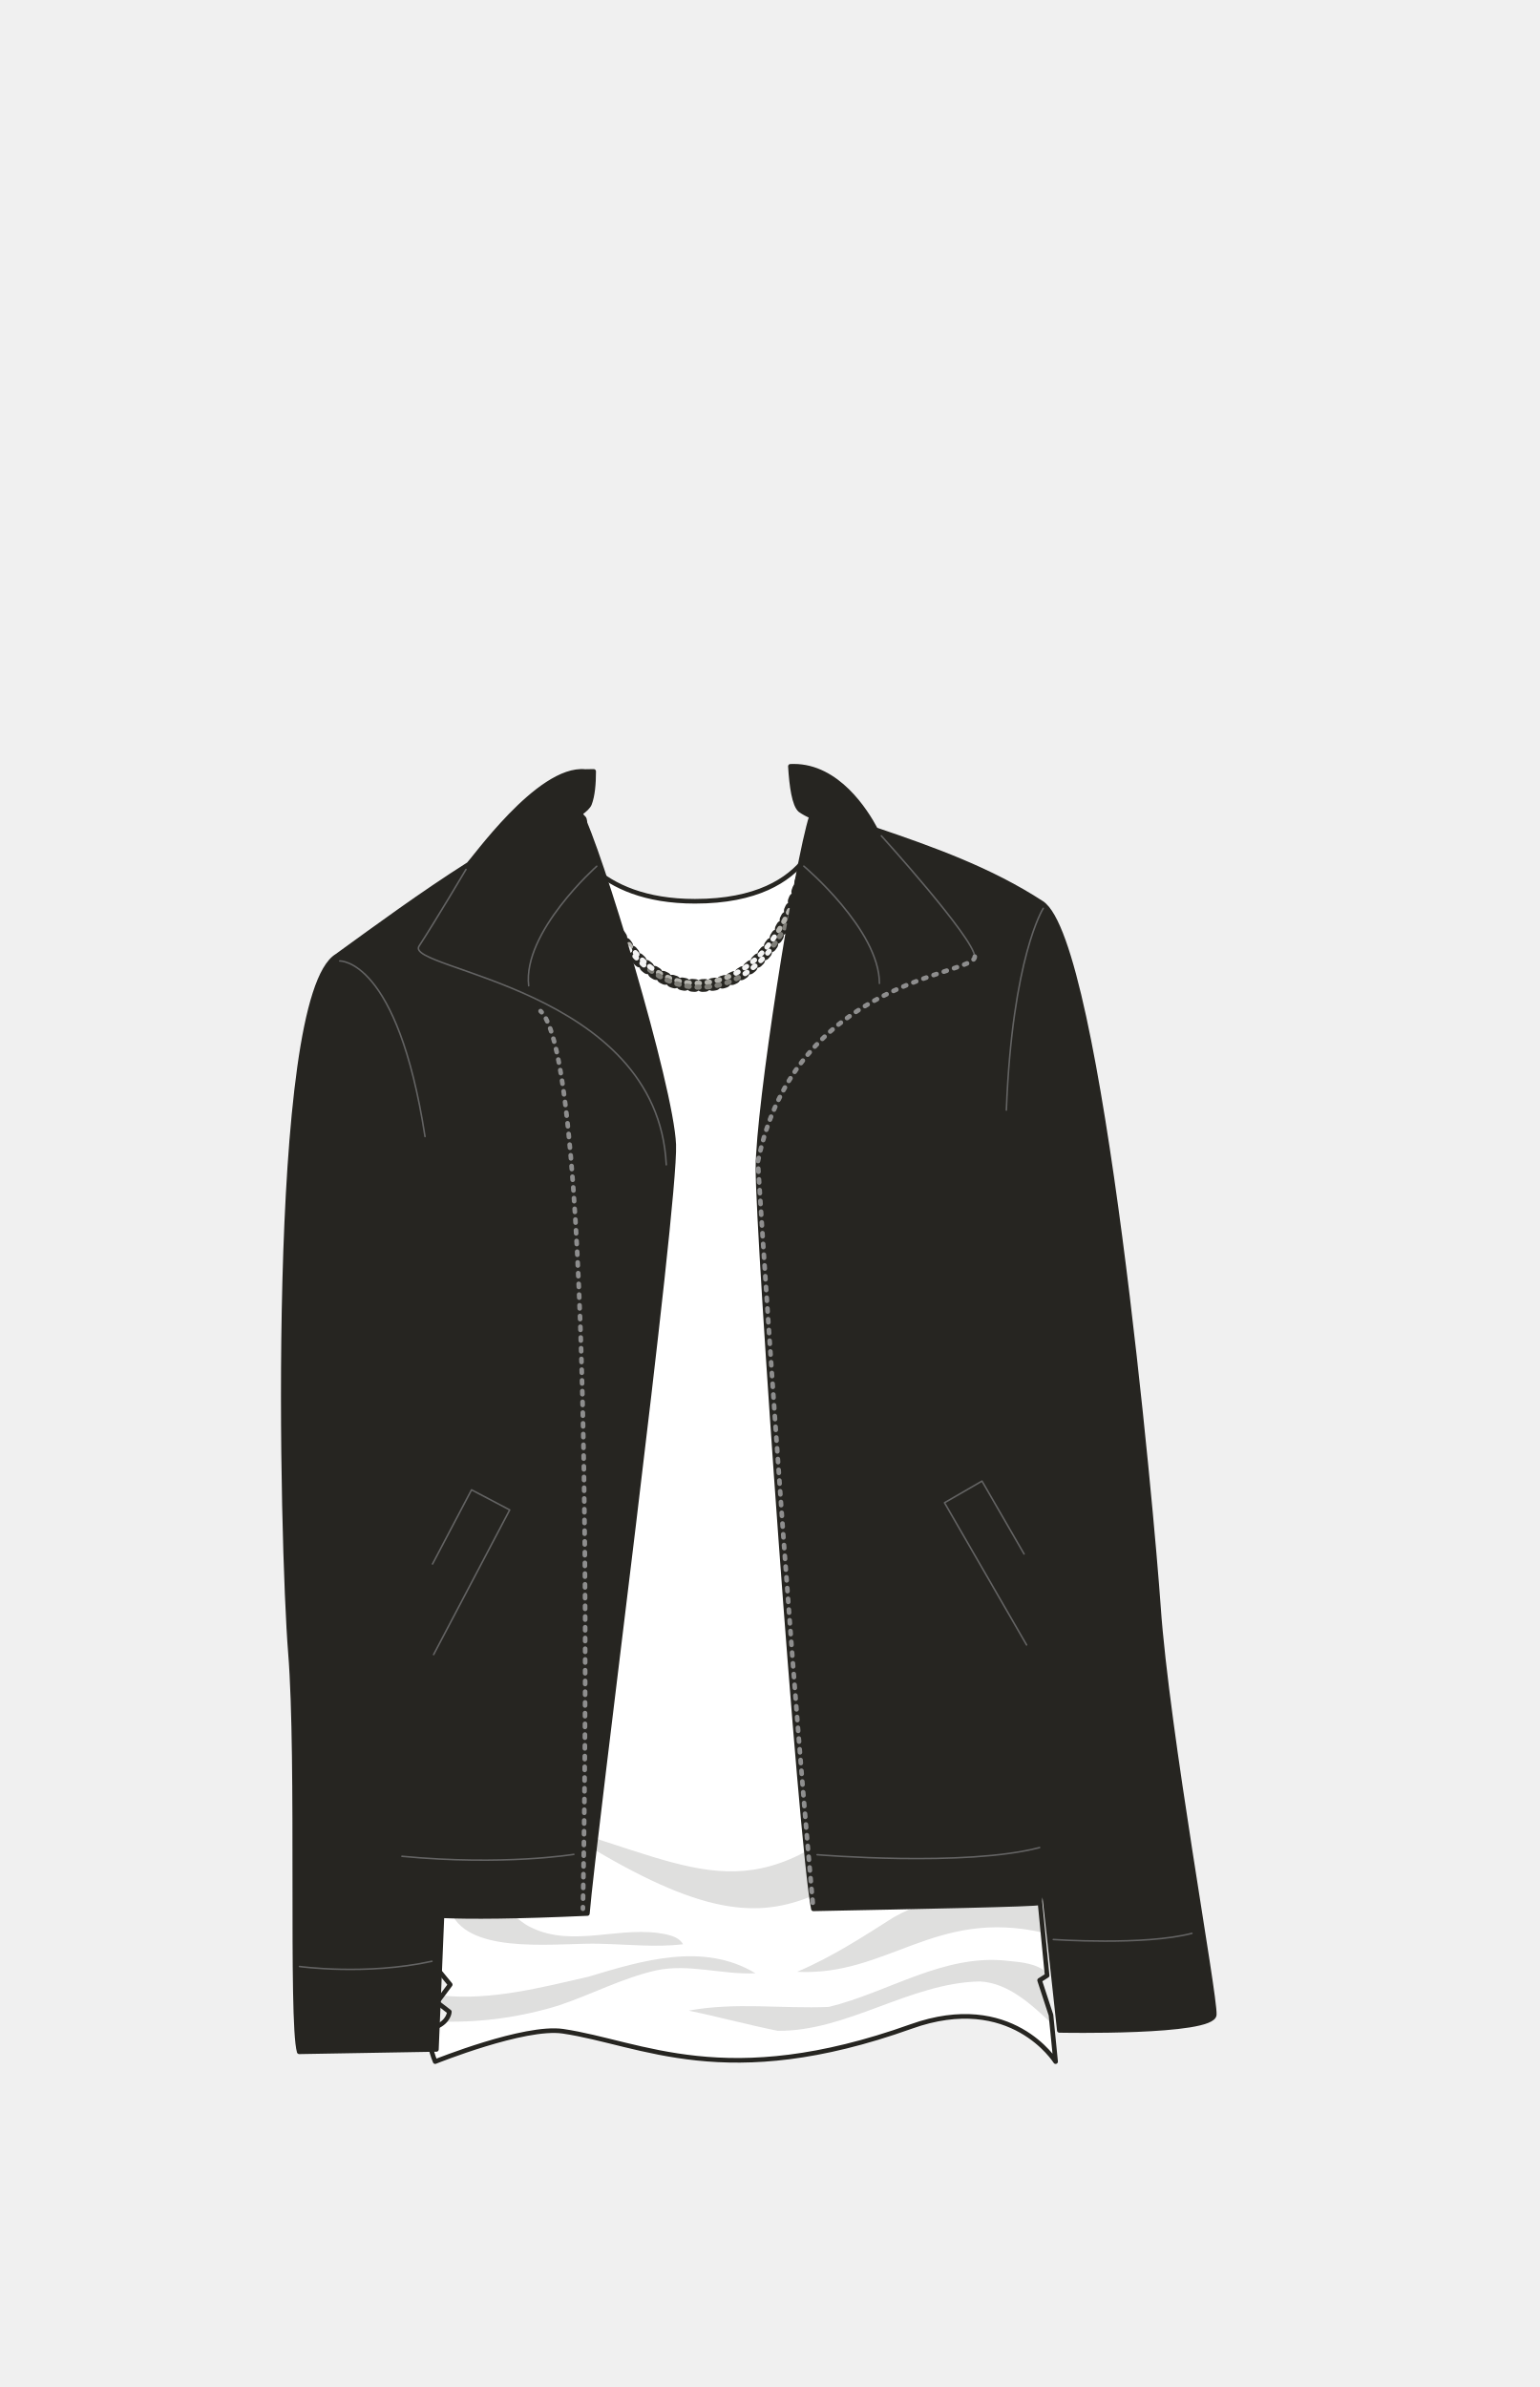
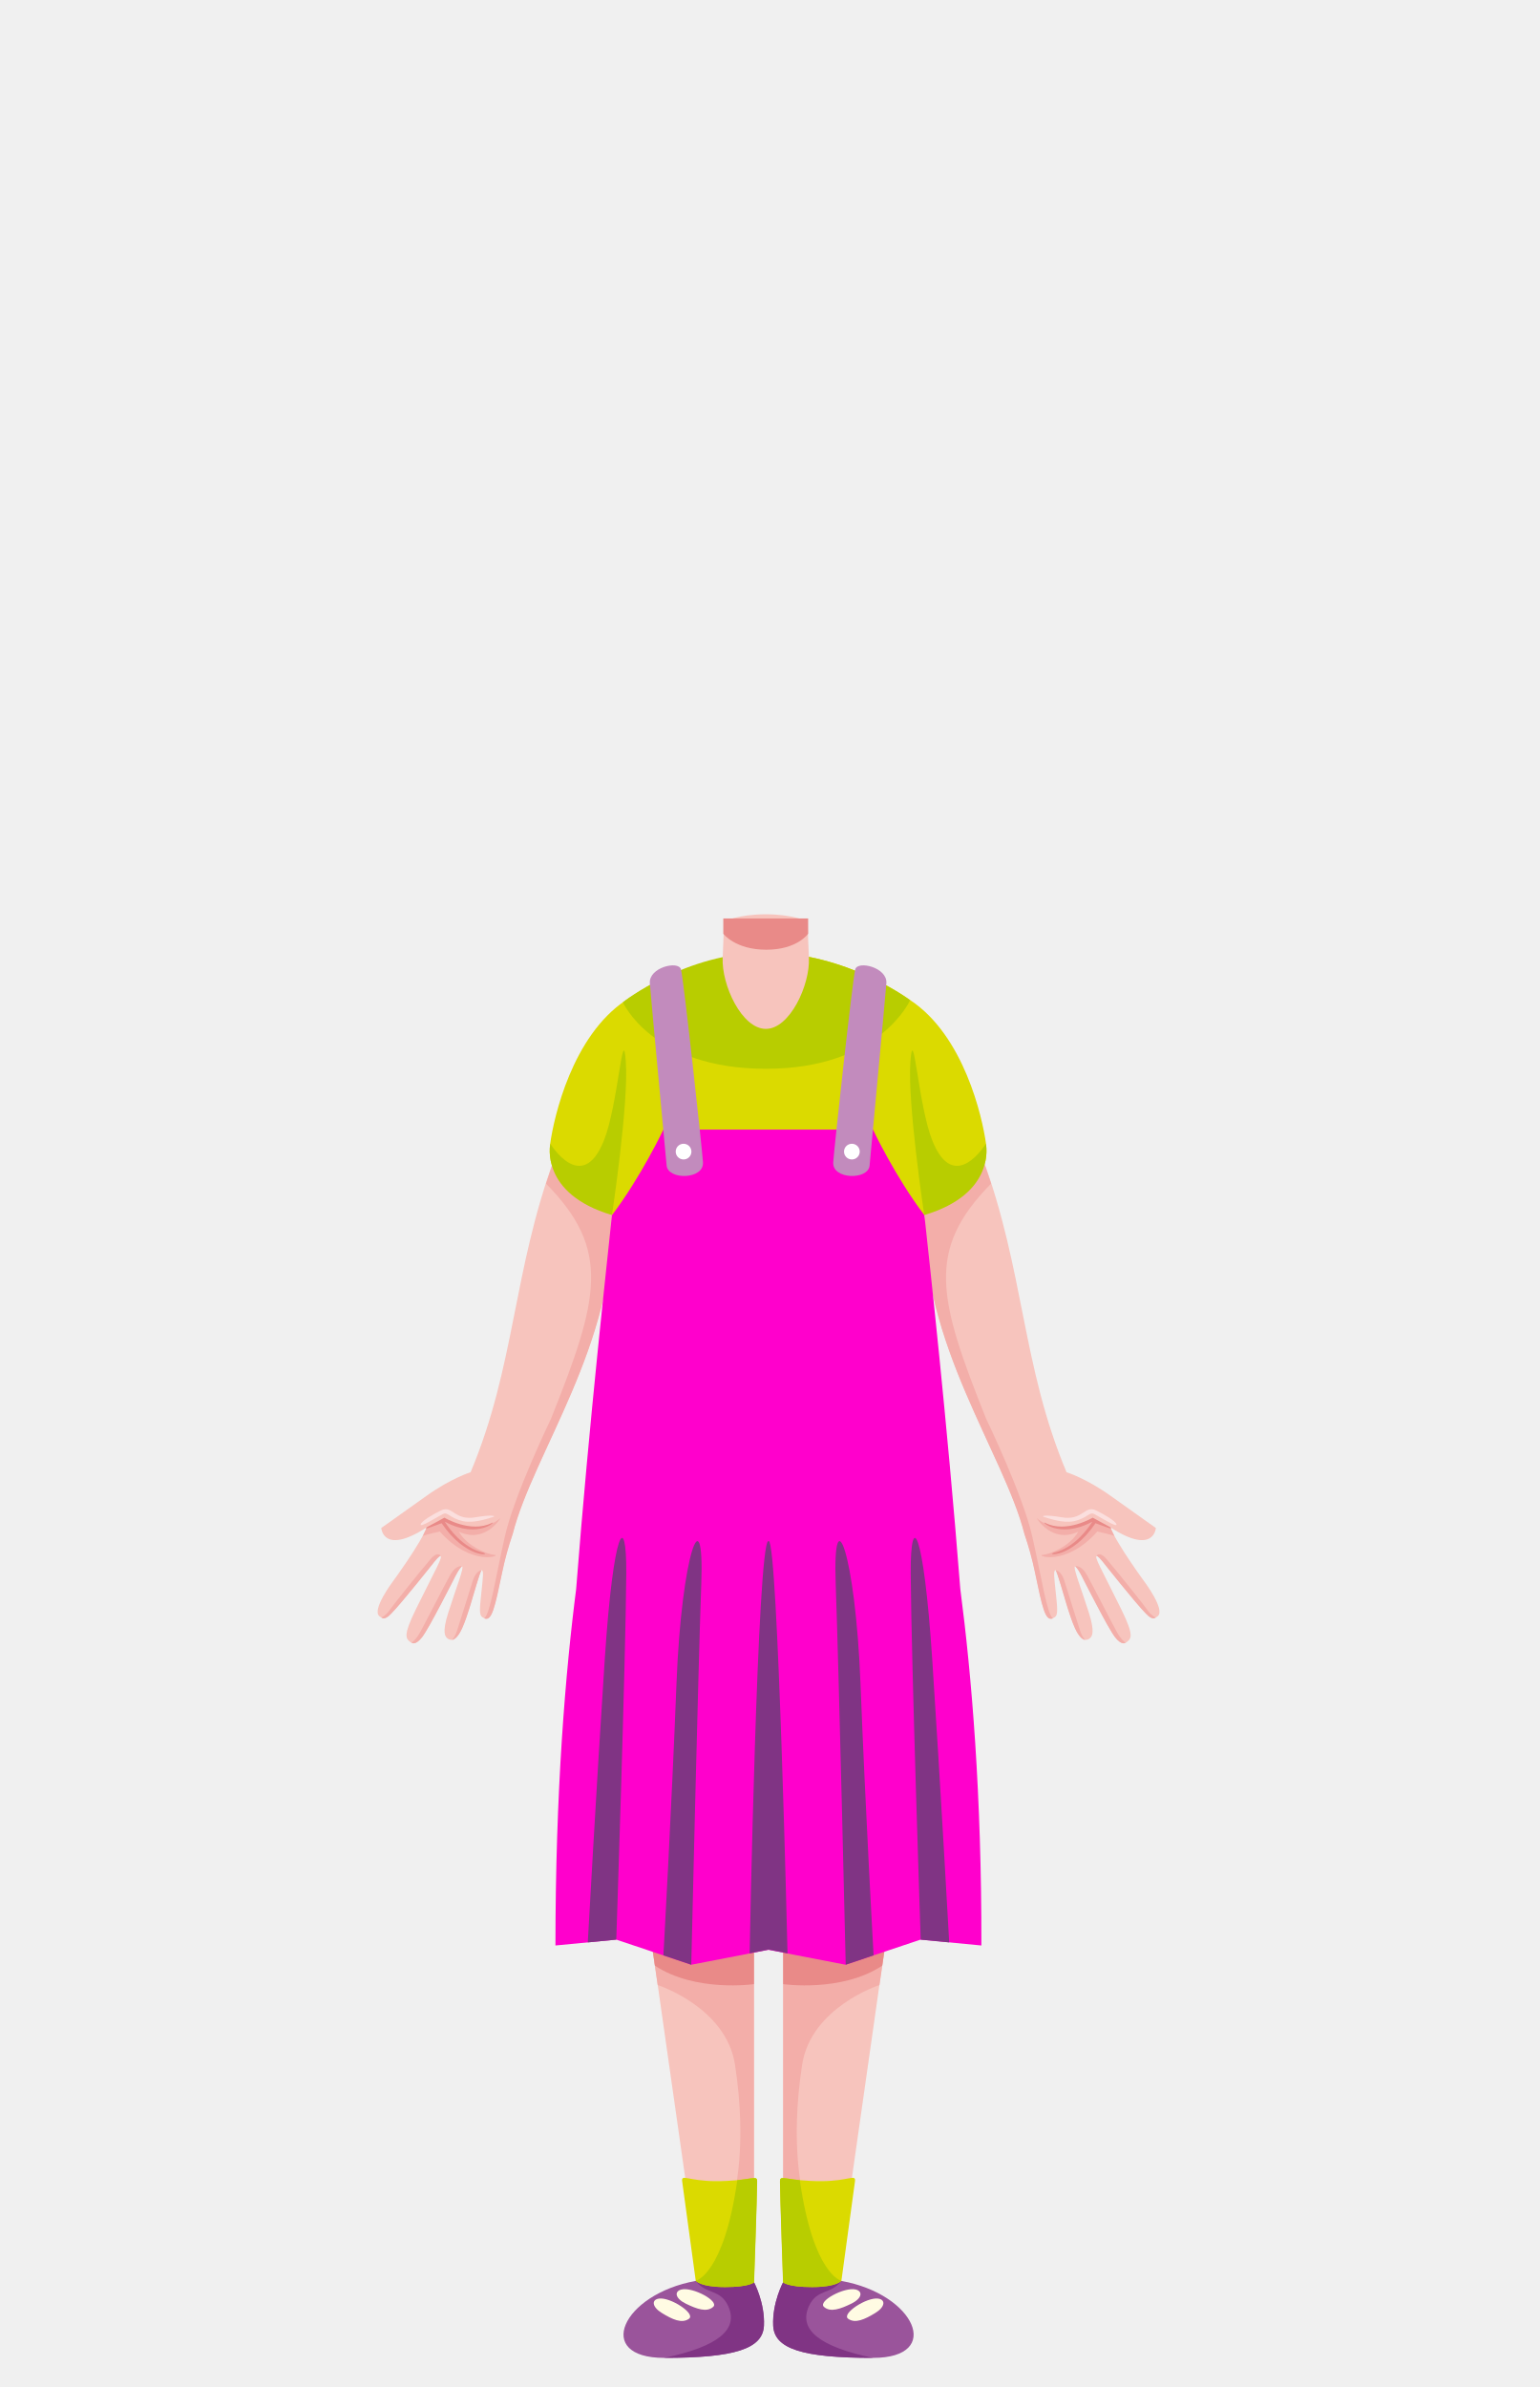
- <svg xmlns="http://www.w3.org/2000/svg" width="1000" height="1550" viewBox="0 0 1000 1550">
-   <path d="M364.37 531.26h0s.01-.03 0 0zM682.5 1308.48l-7.39-22.59 4.88-3.09-43.41-446-102.41-306.56s-2.49 55-82.84 55c-65.08 0-82.1-39.23-86.21-51.38a10.79 10.79 0 01-.75-2.59c-1.05.66-72 325.48-72 325.48l-8.09 422.1 8.09 9.86-8.56 11.49 8 6.16s-.15 6.28-8.76 9.89-.45 22.46-.45 22.46 58.07-23.41 83-19.71c51.32 7.63 105.33 40.06 226.06-3.09 65.18-23.3 93.84 22.8 93.84 22.8z" fill="#fff" stroke="#262521" stroke-linecap="round" stroke-linejoin="round" stroke-width="3" />
-   <path d="M573.74 1164.12C489.9 1242.73 457 1214.27 361.68 1186c166.61 107.39 159.63 28 306.06-29.06l-2-20.11c-32.18 1.38-65.33 8.31-92 27.29z" fill="#262521" opacity=".15" />
-   <path d="M377 532.87S389.7 640 453.91 640c38.12 0 57.36-37.92 66.71-68.72" fill="none" stroke="#262521" stroke-linecap="round" stroke-linejoin="round" stroke-width="8.27" stroke-dasharray="1.65 4.96" />
-   <path d="M452.55 640.09a1.66 1.66 0 010-3.31h1.6a1.68 1.68 0 011.73 1.58 1.65 1.65 0 01-1.58 1.72c-.57 0-1.14.05-1.71.05zm-4.95-.2h-.15l-1.7-.19a1.65 1.65 0 11.42-3.28c.52.07 1.05.12 1.58.17a1.65 1.65 0 01-.15 3.3zm11.54-.29a1.66 1.66 0 01-.22-3.3l1.59-.23a1.65 1.65 0 01.53 3.26l-1.68.25zm-18-.78a1.31 1.31 0 01-.39-.05c-.55-.13-1.11-.27-1.65-.43a1.65 1.65 0 11.89-3.18l1.54.4a1.65 1.65 0 01-.39 3.26zm24.51-.48a1.66 1.66 0 01-.41-3.26c.52-.13 1-.27 1.55-.42a1.65 1.65 0 11.91 3.18c-.54.16-1.09.31-1.64.45a1.84 1.84 0 01-.45.05zm-30.79-1.52a1.66 1.66 0 01-.61-.12c-.53-.21-1.06-.44-1.58-.67a1.65 1.65 0 011.34-3l1.47.62a1.65 1.65 0 01.92 2.15 1.67 1.67 0 01-1.58 1.02zm37.07-.49a1.66 1.66 0 01-.6-3.2c.5-.19 1-.39 1.49-.6a1.65 1.65 0 011.29 3c-.52.23-1.05.44-1.58.64a1.61 1.61 0 01-.64.16zm-43-2.37a1.63 1.63 0 01-.82-.22l-1.46-.86a1.66 1.66 0 011.72-2.83c.45.28.91.55 1.38.82a1.65 1.65 0 01-.82 3.09zm-19.48-17.62a1.65 1.65 0 01-1.31-.65c-.34-.44-.68-.89-1-1.34a1.65 1.65 0 012.65-2c.32.43.65.87 1 1.29a1.65 1.65 0 01-.3 2.32 1.61 1.61 0 01-1.07.38zm96.18-10.45a1.7 1.7 0 01-.86-.24 1.66 1.66 0 01-.55-2.27c.29-.47.57-.94.85-1.41a1.65 1.65 0 012.84 1.69c-.28.48-.57 1-.86 1.44a1.66 1.66 0 01-1.45.79zm3.3-5.75a1.69 1.69 0 01-.78-.19 1.67 1.67 0 01-.68-2.24c.26-.49.52-1 .77-1.46a1.66 1.66 0 112.93 1.54c-.25.49-.52 1-.78 1.48a1.65 1.65 0 01-1.49.87zm3-5.92a1.76 1.76 0 01-.7-.15 1.66 1.66 0 01-.79-2.21l.69-1.48a1.66 1.66 0 013 1.38l-.71 1.52a1.65 1.65 0 01-1.54.94z" fill="#b7b6b0" />
-   <path d="M454.14 642.65h-1.71a1.66 1.66 0 01.13-3.31h1.61a1.66 1.66 0 010 3.31zm4.95-.17a1.65 1.65 0 01-.13-3.3l1.59-.16a1.66 1.66 0 11.37 3.29c-.56.06-1.13.12-1.7.16zm-11.54-.3h-.22l-1.69-.25a1.66 1.66 0 01.54-3.27c.53.09 1.05.17 1.59.24a1.65 1.65 0 01-.22 3.29zm18.07-.64a1.65 1.65 0 01-.33-3.27l1.55-.35a1.65 1.65 0 11.79 3.21c-.55.14-1.11.26-1.67.38a2 2 0 01-.34.03zm-24.55-.64a1.52 1.52 0 01-.42-.06l-1.64-.46a1.66 1.66 0 01-1.11-2.06 1.64 1.64 0 012.06-1.11c.51.15 1 .3 1.54.43a1.66 1.66 0 01-.43 3.26zm30.93-1.12a1.66 1.66 0 01-.54-3.22l1.5-.55a1.65 1.65 0 111.19 3.08c-.53.21-1.06.4-1.6.59a1.78 1.78 0 01-.55.1zm-37.17-1a1.67 1.67 0 01-.62-.12c-.53-.21-1.05-.44-1.57-.67a1.65 1.65 0 111.35-3q.72.33 1.47.63a1.65 1.65 0 01-.63 3.18zm43.26-1.59a1.66 1.66 0 01-.74-3.14c.47-.23.95-.48 1.41-.74a1.67 1.67 0 012.24.69 1.65 1.65 0 01-.67 2.24c-.5.27-1 .54-1.52.79a1.58 1.58 0 01-.74.17zm-49.21-1.27a1.72 1.72 0 01-.81-.21c-.49-.28-1-.56-1.46-.85a1.65 1.65 0 111.69-2.84c.46.27.92.54 1.39.8a1.66 1.66 0 01.64 2.25 1.68 1.68 0 01-1.47.86zm-5.58-3.54a1.64 1.64 0 01-1-.31c-.46-.33-.92-.66-1.37-1a1.66 1.66 0 112-2.65c.43.33.87.65 1.3 1a1.65 1.65 0 01-1 3zm79.19-17a1.65 1.65 0 01-1.33-2.62l.94-1.33a1.65 1.65 0 012.71 1.89c-.32.46-.64.92-1 1.37a1.66 1.66 0 01-1.34.65zm3.7-5.49a1.65 1.65 0 01-1.4-2.53l.86-1.39a1.65 1.65 0 012.82 1.72c-.29.48-.58 1-.88 1.43a1.64 1.64 0 01-1.42.73zm3.36-5.7a1.68 1.68 0 01-.8-.21 1.65 1.65 0 01-.64-2.25l.78-1.43a1.65 1.65 0 112.91 1.56l-.8 1.48a1.66 1.66 0 01-1.47.81zm3.07-5.89a1.55 1.55 0 01-.72-.17 1.65 1.65 0 01-.76-2.21c.24-.49.48-1 .71-1.47a1.66 1.66 0 013 1.42c-.24.51-.48 1-.73 1.51a1.67 1.67 0 01-1.52.88z" fill="#7f7e78" />
-   <path d="M477.89 633.58a1.66 1.66 0 01-.78-3.12c.48-.25.95-.51 1.41-.77a1.65 1.65 0 111.64 2.87c-.49.28-1 .55-1.5.82a1.64 1.64 0 01-.77.2zm-54.51-3.23a1.66 1.66 0 01-1-.33c-.45-.33-.9-.68-1.35-1a1.66 1.66 0 112-2.6c.42.33.84.66 1.27 1a1.65 1.65 0 01-1 3zm60.17-.21a1.65 1.65 0 01-.94-3c.44-.3.88-.61 1.31-.93a1.65 1.65 0 111.94 2.68c-.45.33-.91.66-1.38 1a1.7 1.7 0 01-.93.25zm-65.25-4a1.67 1.67 0 01-1.13-.44l-1.23-1.16a1.66 1.66 0 010-2.34 1.64 1.64 0 012.33 0l1.18 1.11a1.66 1.66 0 01-1.12 2.87zm70.48 0a1.65 1.65 0 01-1.08-2.91l1.21-1.06a1.65 1.65 0 012.21 2.46l-1.27 1.11a1.62 1.62 0 01-1.07.38zm4.8-4.52a1.63 1.63 0 01-1.15-.46 1.66 1.66 0 010-2.34l1.12-1.17a1.65 1.65 0 112.42 2.25c-.38.41-.77.82-1.16 1.22a1.64 1.64 0 01-1.23.48zm-79.93-.18a1.63 1.63 0 01-1.22-.54c-.38-.42-.75-.84-1.12-1.27a1.65 1.65 0 112.5-2.16c.35.41.71.81 1.07 1.21a1.65 1.65 0 01-1.23 2.76zm84.35-4.77a1.66 1.66 0 01-1.3-2.67c.35-.41.68-.83 1-1.25a1.65 1.65 0 112.59 2c-.34.44-.7.87-1.05 1.3a1.65 1.65 0 01-1.24.62zm4-5.25a1.61 1.61 0 01-1-.31 1.66 1.66 0 01-.4-2.3c.32-.44.62-.89.93-1.34a1.65 1.65 0 112.73 1.87c-.31.46-.63.92-.95 1.37a1.68 1.68 0 01-1.31.71z" fill="#f4f4f4" />
-   <path d="M483.78 633.88a1.65 1.65 0 01-.91-3q.67-.44 1.32-.9a1.65 1.65 0 111.91 2.7q-.69.5-1.41 1a1.59 1.59 0 01-.91.2zm5.3-3.94A1.65 1.65 0 01488 627l1.23-1a1.65 1.65 0 012.18 2.49c-.42.37-.86.74-1.29 1.1a1.62 1.62 0 01-1.04.35zm-71-1.66a1.61 1.61 0 01-1.09-.41c-.43-.37-.85-.75-1.27-1.13a1.66 1.66 0 112.28-2.44l1.2 1.08a1.65 1.65 0 01.16 2.33 1.61 1.61 0 01-1.26.57zm75.92-2.81a1.68 1.68 0 01-1.17-.48 1.66 1.66 0 010-2.34c.38-.38.76-.77 1.13-1.16a1.66 1.66 0 012.4 2.28c-.39.41-.78.81-1.18 1.21a1.63 1.63 0 01-1.18.49zm-80.65-1.77a1.64 1.64 0 01-1.19-.51c-.39-.4-.78-.81-1.16-1.22a1.66 1.66 0 012.43-2.25c.37.4.74.8 1.12 1.18a1.66 1.66 0 01-1.2 2.8zm85.11-3.13a1.62 1.62 0 01-1.06-.38 1.65 1.65 0 01-.21-2.33c.35-.42.69-.83 1-1.26a1.65 1.65 0 012.58 2.07c-.36.44-.71.88-1.07 1.31a1.66 1.66 0 01-1.28.59zm-89.5-1.82a1.64 1.64 0 01-1.28-.6c-.36-.43-.71-.87-1.06-1.31a1.65 1.65 0 012.59-2.06l1 1.27a1.64 1.64 0 01-1.27 2.7z" fill="#f4f4f4" />
-   <path d="M580.3 1245c-20.24 12.92-40.46 26-62.66 35.39 58.73 3 89.34-41.37 159.64-25.45l-2.87-29.5c-32.18.35-65.52 3.56-94.11 19.56zM432.82 1256.15c-29-6.44-60.55 9.15-88.16-4.68-15.93-7.29-30.27-36-50-24.58a.94.94 0 01.16.52v8.82c.5.78 1.26 2 0 2.44-.17.64.44 5.74-.45 6 14.82 25 70.07 16.59 95.58 17.52 17.85.39 35.76 2.41 53.57.33-1.98-3.9-6.72-5.46-10.7-6.37zM655.07 1273.35c-42-5.09-77.85 20.39-116.86 29.85-30.32 1.27-60.72-3.2-91 2.4 19.35 4 38.49 9.21 57.84 13.11 45.4.4 85.55-31.1 131.22-32.07 18.63.91 33.76 15.21 46.72 27.39.7-3.8-6.79-24.25-7.93-28.14l4.7-5c-6.65-5.89-16.15-6.72-24.69-7.54zM288.46 1312.75a237 237 0 0074.37-10.5c21.26-7.1 41.34-17.83 63.3-22.79 21.4-4.53 42.94 2.93 64.44 1.89-33.62-20.37-73.55-8.3-108.33 2.21-31.08 7.09-63.06 15.51-95.17 12.27l-3.25 4.36 8 6.16a10.22 10.22 0 01-3.36 6.4z" fill="#262521" opacity=".15" />
-   <path d="M437.52 743.26c-1.49-37.81-49.08-194.87-60.68-215.2 3.16-2.23 5.28-4.31 6-6.15 2-5.21 2.69-13 2.68-21L380 501c-30.35-3.08-73.6 59.17-75.92 60.41h0c-29.94 19-59.32 40.58-85.19 59.32-44.73 27-35.81 384-30.28 452.4 5.65 69.91 0 239.25 5.69 259.2l89.1-1.54L287 1244c18.34.81 48.64.62 94.44-1.47 3.81-47.37 57.63-459.91 56.08-499.27zM752.23 1043c-3.83-55.87-37.47-431.58-75.77-456.57-33.32-21.7-70.55-35-107.81-47.67-6.52-12.32-24.82-41.19-53.23-41.19l-2.14.05c.77 12.89 2.54 25.12 6.38 28.41A36 36 0 00527 530c-9.61 29.48-34.8 188.64-34.8 228.83 0 44.66 27.72 439 36 480.67 65-1.29 146.19-2.86 146.49-3.9 1-3.55 1.74-9.82 2.16-18.29 6.13 55.14 11.07 101.12 11.07 101.12s99.8 2.06 100.61-10.16-30.72-183.99-36.3-265.27z" fill="#262521" stroke="#262521" stroke-linecap="round" stroke-linejoin="round" stroke-width="3" />
-   <path d="M302.61 564.58S282.2 599 272.13 614.36s154.93 26.93 160.54 142" fill="none" stroke="#636363" stroke-linecap="round" stroke-linejoin="round" />
-   <path d="M351.06 656.57c.23.22.46.46.69.71" fill="none" stroke="#8e8e8e" stroke-linecap="round" stroke-linejoin="round" stroke-width="3" />
-   <path d="M354.52 661.41c32.85 61.86 24.92 529.42 24.07 574.5" fill="none" stroke="#8e8e8e" stroke-linecap="round" stroke-linejoin="round" stroke-width="3" stroke-dasharray="1.99 4.98" />
-   <path d="M378.54 1238.41v1" fill="none" stroke="#8e8e8e" stroke-linecap="round" stroke-linejoin="round" stroke-width="3" />
-   <path d="M276 738c-17.9-115.78-55.39-114-55.39-114M387.52 562.5s-48.2 42.71-44.2 77.59M194.49 1276.94s43.3 6 86-3.39M372.64 1204.13s-45.45 7.55-111.63 1.25M281.58 1074.41L331 980.46l-24.79-13.04-25.33 48.15M572.33 542.75S632.37 609 633 621.2" fill="none" stroke="#636363" stroke-linecap="round" stroke-linejoin="round" />
-   <path d="M633 621.2c.64 12.25-116.52 13.47-140.86 133.25 0 0 17.87 286 36 485" fill="none" stroke="#8e8e8e" stroke-linecap="round" stroke-linejoin="round" stroke-width="3" stroke-dasharray="2 5" />
-   <path d="M522 562.44s49.09 41.29 49.09 76.12M677.46 589.84s-20.07 31.36-23.94 131M684 1259.42s59.21 4.08 90-4M530.61 1204.36s96.19 8.05 144.5-4.66M666.65 1068.13l-53.3-92.33 24.35-14.06 27.33 47.32" fill="none" stroke="#636363" stroke-linecap="round" stroke-linejoin="round" />
+ <svg xmlns="http://www.w3.org/2000/svg" version="1.1" id="Layer_1" x="0px" y="0px" viewBox="0 0 1000 1550" style="enable-background:new 0 0 1000 1550;" xml:space="preserve">
+   <style type="text/css">
+ 	.st0{fill:#F7C4BD;}
+ 	.st1{fill:#F3AEA9;}
+ 	.st2{fill:#E98A88;}
+ 	.st3{fill:#9A549B;}
+ 	.st4{fill:#803484;}
+ 	.st5{fill:#DBDA00;}
+ 	.st6{fill:#B8CD00;}
+ 	.st7{fill:#FFFBE3;}
+ 	.st8{fill:#FBDFDE;}
+ 	.st9{fill:#F6A500;}
+ 	.st10{fill:#FF00CC;}
+ 	.st11{fill:#C28BBD;}
+ 	.st12{fill:#FFFFFF;}
+ </style>
+   <g>
+     <g>
+       <path class="st0" d="M423.6,1264.3l21.7,152.2h44.3v-152.2C489.6,1264.3,456.6,1254.1,423.6,1264.3z" />
+       <path class="st1" d="M427.1,1289c0,0,44.4,14.3,50.2,51.7c8.3,53.9-0.8,85.3-0.8,85.3l13.1-5.8v-156.7l-66,1.6L427.1,1289z" />
+       <path class="st2" d="M489.6,1288.4c0,0-37.9,5.5-64.3-12c-1.7-11.8-1.7-11.4-1.7-11.4s33.3-7.2,66-1.6    C489.6,1283.2,489.6,1288.4,489.6,1288.4z" />
+       <path class="st3" d="M489.6,1481.9c0,0,7.2,13.3,6.5,28.3s-19,20.9-64.8,20.9c-45.9,0-27.4-41.4,20.6-50    C482.8,1481,489.6,1481.9,489.6,1481.9z" />
+       <path class="st4" d="M489.6,1481.9c0,0,7.2,13.3,6.5,28.3s-19,20.9-64.8,20.9c35.4-7.4,48.4-18.6,41.6-33.6    c-5.3-11.5-14.3-7.3-21-16.4C482.8,1481,489.6,1481.9,489.6,1481.9z" />
+       <path class="st5" d="M443,1416.5c1.5,10.9,8.8,64.5,8.8,64.5s2.9,4.1,19,4.1s18.8-3.1,18.8-3.1s2-56.5,2-65.5    c0-4.8-3.6-0.1-27-0.2C447,1416.3,442.3,1411.4,443,1416.5z" />
+       <path class="st6" d="M451.9,1481c0,0,2.9,4.1,19,4.1s18.8-3.1,18.8-3.1s2-56.5,2-65.5c0-3.6-2-1.9-12.9-0.8    C470.1,1476.9,451.9,1481,451.9,1481z" />
+       <path class="st7" d="M442.5,1486.7c-4.8,1.2-4.1,5.8,2.9,9.2c7,3.4,13.5,5.8,17.7,2.1C467.4,1494.3,449.8,1484.9,442.5,1486.7z" />
+       <path class="st7" d="M427.9,1492.6c-4.9,0.7-4.6,5.4,2,9.4c6.7,4.1,12.9,7,17.5,3.7C452,1502.4,435.3,1491.5,427.9,1492.6z" />
+     </g>
+     <g>
+       <path class="st0" d="M574.6,1264.3l-21.7,152.2h-44.3v-152.2C508.6,1264.3,541.6,1254.1,574.6,1264.3z" />
+       <path class="st1" d="M571.1,1289c0,0-44.4,14.3-50.2,51.7c-8.3,53.9,0.8,85.3,0.8,85.3l-13.1-5.8v-156.7l66,1.6L571.1,1289z" />
+       <path class="st2" d="M508.6,1288.4c0,0,37.9,5.5,64.3-12c1.7-11.8,1.7-11.4,1.7-11.4s-33.3-7.2-66-1.6    C508.6,1283.2,508.6,1288.4,508.6,1288.4z" />
+       <path class="st3" d="M508.6,1481.9c0,0-7.2,13.3-6.5,28.3s19,20.9,64.8,20.9c45.9,0,27.4-41.4-20.6-50    C515.4,1481,508.6,1481.9,508.6,1481.9z" />
+       <path class="st4" d="M508.6,1481.9c0,0-7.2,13.3-6.5,28.3s19,20.9,64.8,20.9c-35.4-7.4-48.4-18.6-41.6-33.6    c5.3-11.5,14.3-7.3,21-16.4C515.4,1481,508.6,1481.9,508.6,1481.9z" />
+       <path class="st5" d="M555.2,1416.5c-1.5,10.9-8.8,64.5-8.8,64.5s-2.9,4.1-19,4.1s-18.8-3.1-18.8-3.1s-2-56.5-2-65.5    c0-4.8,3.6-0.1,27-0.2C551.2,1416.3,555.9,1411.4,555.2,1416.5z" />
+       <path class="st6" d="M546.3,1481c0,0-2.9,4.1-19,4.1s-18.8-3.1-18.8-3.1s-2-56.5-2-65.5c0-3.6,2-1.9,12.9-0.8    C528.1,1476.9,546.3,1481,546.3,1481z" />
+       <path class="st7" d="M555.7,1486.7c4.8,1.2,4.1,5.8-2.9,9.2c-7,3.4-13.5,5.8-17.7,2.1C530.8,1494.3,548.4,1484.9,555.7,1486.7z" />
+       <path class="st7" d="M570.3,1492.6c4.9,0.7,4.6,5.4-2,9.4s-12.9,7-17.5,3.7C546.2,1502.4,562.9,1491.5,570.3,1492.6z" />
+     </g>
+     <path class="st5" d="M640.3,742.6c-2.4-17.3-14.3-70-49.1-93.1c-14.1-10-49-30-90.6-30.9c-0.2,0-0.4,0-0.6,0c-0.4,0-0.8,0-1.2,0   c-0.4,0-0.8,0-1.2,0c-0.2,0-0.4,0-0.6,0c-41.5,0.9-76.5,21-90.6,30.9c-34.8,23.2-46.7,75.9-49.1,93.1c-4.6,33,39.9,46.4,40,46.4   l0,0c0,0.2,0,0.3,0,0.5c-0.7,28.6-0.9,64.3-1,90.3c-0.5,26.3-1,38.4-1,38.4c7.6,0.4,55.7-0.2,103.5-0.9   c47.8,0.7,95.9,1.3,103.5,0.9c0,0-0.5-12.1-1-38.4c-0.1-26.1-0.3-61.7-1-90.3c0-0.2,0-0.3,0-0.5l0,0   C600.4,789,644.9,775.6,640.3,742.6z" />
+     <g>
+       <path class="st0" d="M743.2,1027.1c0,0-18.4-25.1-22.1-35.3c28.4,18.4,29.5,0.4,29.5,0.4s-13.3-9.5-29.4-20.9    c-16.1-11.5-28.6-15.3-28.6-15.3c-29.1-69.2-27.3-130.5-54.7-204.5c-11.1,11.5-30.5,18.2-37.2,36.7    c-2.7,83.7,51.3,155.4,64.6,207.6c2.9,8.5,5.2,16.9,6.8,24.7c4.8,23,6.7,32.5,11.8,30.2c2.8-1.2,3.2-2.7,1.9-14.6    c-1.4-13.3-1.8-16.1-0.3-16.5c0.8-0.2,1.4,3.9,9.4,28.9c4.8,15.1,8.8,17.8,12.3,15.7c2.1-1.3,4-4.1-0.1-17    c-4.9-15.5-10.7-30-8.9-30.1c1.8-0.2,8.2,14,19.1,34.4c8.2,15.4,11.6,17.1,14.5,14.7c2.9-2.3,4.7-4.2-3.7-21.3    c-12.9-26.2-17.6-33.8-15.9-34.6c1.3-0.6,6.9,7.4,18.4,21.4c16.9,20.7,17.8,20.6,21.3,17.7    C756.8,1045.2,743.2,1027.1,743.2,1027.1z" />
+       <path class="st1" d="M683.8,1050.9c-5.1,2.3-7-7.3-11.8-30.2c-1.6-7.7-3.9-16.2-6.8-24.7c-13.3-52.2-67.3-123.9-64.6-207.6    c6.8-18.5,26.1-25.3,37.2-36.7c2.1,5.7,4,11.3,5.8,16.9c-42.4,43.1-34.5,74.5-3.2,152.7c0,0,24.2,50,30.1,77.1    C676.5,1025,679.9,1048.3,683.8,1050.9z" />
+       <path class="st1" d="M673.2,985.8c0,0,9.9,16.8,27,8.8c-5.4,9.7-18.8,14.8-23.3,15.1c-4.5,0.2,14.9,8.1,35.7-15.2    c8.2,1.8,11,2.8,11,2.8l-2.2-4.6l-11.3-6C710.2,986.7,689.2,999,673.2,985.8z" />
+       <path class="st2" d="M711.4,989.1c6.7,2.5,10.1,3.6,10.1,3.6l-0.3-0.9l-11.6-6.3c0,0-17.2,10.3-30.8,3.4c-3.8-2.1,8.3,11,30.4-0.7    h0.1c-2.3,3.7-11.3,16.8-24.8,20C678.3,1009.9,695.6,1012.5,711.4,989.1z" />
+       <path class="st8" d="M677.9,985c2.6,0.8,12.3,4.3,19.4,2.8c9.2-2,10-6.4,13.4-4.6c4.2,2.2,15,9.1,14.3,6.6    c-0.6-2.1-7.8-6.4-13.2-9c-7.5-3.7-8.6,7-22.7,4.4C678.9,983.4,675.8,984.4,677.9,985z" />
+       <path class="st1" d="M711.9,1010.4c0,0,1.9-3.5,6.6,1.9c8.5,9.9,25.1,30.9,27.1,33.8s4.8,4.2,4.8,4.2s-1.7,2.5-6.3-2.5    c-6.2-6.1-28.3-34-28.3-34S712.8,1010,711.9,1010.4z" />
+       <path class="st1" d="M698,1017.1c0,0,3.9-1.5,8,5.9s13.4,25.8,19.2,36.6c2.8,5.2,5.7,7.1,5.7,7.1s-2.3,2.1-6.8-3.5    c-4.5-5.7-20.8-38-20.8-38S699.8,1017.8,698,1017.1L698,1017.1z" />
+       <path class="st1" d="M685.5,1019.7c0,0,3.5-0.1,5.7,6.8s8.7,27.9,10.2,32.4s3.3,6,3.3,6s-3.1,0.2-6.6-7.5s-7-20.6-7-20.6    S686.6,1021.1,685.5,1019.7z" />
+     </g>
+     <g>
+       <path class="st0" d="M255,1027.1c0,0,18.4-25.1,22.1-35.3c-28.4,18.4-29.5,0.4-29.5,0.4s13.3-9.5,29.4-20.9    c16.1-11.5,28.6-15.3,28.6-15.3c29.1-69.2,27.3-130.5,54.7-204.5c11.1,11.5,30.5,18.2,37.2,36.7c2.7,83.7-51.3,155.4-64.6,207.6    c-2.9,8.5-5.2,16.9-6.8,24.7c-4.8,23-6.7,32.5-11.8,30.2c-2.8-1.2-3.2-2.7-1.9-14.6c1.4-13.3,1.8-16.1,0.3-16.5    c-0.8-0.2-1.4,3.9-9.4,28.9c-4.8,15.1-8.8,17.8-12.3,15.7c-2.1-1.3-4-4.1,0.1-17c4.9-15.5,10.7-30,8.9-30.1    c-1.8-0.2-8.2,14-19.1,34.4c-8.2,15.4-11.6,17.1-14.5,14.7c-2.9-2.3-4.7-4.2,3.7-21.3c12.9-26.2,17.6-33.8,15.9-34.6    c-1.3-0.6-6.9,7.4-18.4,21.4c-16.9,20.7-17.8,20.6-21.3,17.7C241.4,1045.2,255,1027.1,255,1027.1z" />
+       <path class="st1" d="M314.4,1050.9c5.1,2.3,7-7.3,11.8-30.2c1.6-7.7,3.9-16.2,6.8-24.7c13.3-52.2,67.3-123.9,64.6-207.6    c-6.8-18.5-26.1-25.3-37.2-36.7c-2.1,5.7-4,11.3-5.8,16.9c42.4,43.1,34.5,74.5,3.2,152.7c0,0-24.2,50-30.1,77.1    C321.7,1025,318.3,1048.3,314.4,1050.9z" />
+       <path class="st1" d="M325,985.8c0,0-9.9,16.8-27,8.8c5.4,9.7,18.8,14.8,23.3,15.1c4.5,0.2-14.9,8.1-35.7-15.2    c-8.2,1.8-11,2.8-11,2.8l2.2-4.6l11.3-6C288,986.7,309,999,325,985.8z" />
+       <path class="st2" d="M286.8,989.1c-6.7,2.5-10.1,3.6-10.1,3.6l0.3-0.9l11.6-6.3c0,0,17.2,10.3,30.8,3.4c3.8-2.1-8.3,11-30.4-0.7    h-0.1c2.3,3.7,11.3,16.8,24.8,20C319.9,1009.9,302.6,1012.5,286.8,989.1z" />
+       <path class="st8" d="M320.3,985c-2.6,0.8-12.3,4.3-19.4,2.8c-9.2-2-10-6.4-13.4-4.6c-4.2,2.2-15,9.1-14.3,6.6    c0.6-2.1,7.8-6.4,13.2-9c7.5-3.7,8.6,7,22.7,4.4C319.3,983.4,322.4,984.4,320.3,985z" />
+       <path class="st1" d="M286.3,1010.4c0,0-1.9-3.5-6.6,1.9c-8.5,9.9-25.1,30.9-27.1,33.8c-2.1,2.9-4.8,4.2-4.8,4.2s1.7,2.5,6.3-2.5    c6.2-6.1,28.3-34,28.3-34S285.4,1010,286.3,1010.4z" />
+       <path class="st1" d="M300.2,1017.1c0,0-3.9-1.5-8,5.9s-13.4,25.8-19.2,36.6c-2.8,5.2-5.7,7.1-5.7,7.1s2.3,2.1,6.8-3.5    c4.5-5.7,20.8-38,20.8-38S298.4,1017.8,300.2,1017.1L300.2,1017.1z" />
+       <path class="st1" d="M312.7,1019.7c0,0-3.5-0.1-5.7,6.8s-8.7,27.9-10.2,32.4s-3.3,6-3.3,6s3.1,0.2,6.6-7.5s7-20.6,7-20.6    S311.6,1021.1,312.7,1019.7z" />
+     </g>
+     <g>
+       <path class="st9" d="M497.4,618.5h0.1h0.1H497.4z" />
+       <path class="st6" d="M497.5,618.5c-52.3,0-93,32.3-93,32.3s18.8,43.2,92.7,43.2h0.4c73.9,0,93.4-44.5,93.4-44.5    S549.9,618.6,497.5,618.5z" />
+     </g>
+     <path class="st0" d="M525.3,622c-0.8-17.5-0.8-23.7-0.8-23.7s-9.5-4.6-27.2-4.6s-27.2,4.6-27.2,4.6s0,6.2-0.8,23.7   s12.4,46.1,28,46.1C512.9,668.2,526.1,639.5,525.3,622z" />
+     <path class="st2" d="M469.7,596.4v9.9c0,0,7.7,10.4,27.9,10.4c20.2,0,27.2-10.4,27.2-10.4v-9.9H469.7z" />
+     <g>
+       <path class="st10" d="M623.6,1031.7c-8.6-110.1-20.2-213.6-23.3-242.6c-18.9-24.9-33.4-55.6-33.4-55.6H430.8    c0,0-14.5,30.6-33.4,55.6c-3,29.1-14.7,133-23.3,243.3c0-0.2,0.1-1.1,0.3-2.5c-7.3,56.2-13.7,133.9-13.7,233.4l39.5-3.8l48.7,16.3    l50.1-9.7l0,0l50.1,9.7l48.7-16.3l39.5,3.8C637.5,1165.4,631,1088.2,623.6,1031.7z" />
+       <path class="st3" d="M374,1032.3C374,1032.3,374,1032.4,374,1032.3L374,1032.3z" />
+       <path class="st3" d="M623.6,1032.3L623.6,1032.3C623.6,1032.4,623.6,1032.3,623.6,1032.3z" />
+     </g>
+     <path class="st11" d="M432.9,756.9c0,0-10.1-108.1-10.9-118.4c-0.8-10.3,18.5-14.9,20.2-9.1c1.7,5.8,13.8,117,14.3,125.3   C457.3,766,433.9,766.4,432.9,756.9z" />
+     <path class="st11" d="M564.7,756.9c0,0,10.1-108.1,10.9-118.4c0.8-10.3-18.5-14.9-20.2-9.1c-1.7,5.8-13.8,117-14.3,125.3   C540.3,766,563.8,766.4,564.7,756.9z" />
+     <g>
+       <circle class="st12" cx="443.9" cy="747.8" r="5.1" />
+       <circle class="st12" cx="553.2" cy="747.8" r="5.1" />
+     </g>
+     <path class="st6" d="M397.4,789c0,0,11-72.7,9-99.6c-1.9-26.9-5,28.2-14.3,51.4c-14.3,35.4-34.7,1.9-34.7,1.9S350.2,775,397.4,789z   " />
+     <path class="st6" d="M600.2,789c0,0-11-72.7-9-99.6s5,28.2,14.3,51.4c14.3,35.4,34.7,1.9,34.7,1.9S647.4,775,600.2,789z" />
+     <path class="st4" d="M448.9,1275.8c0,0,4.4-189.6,6.5-247.2s-12.8-21-16.1,64.7c-3.2,82.3-8.5,176.4-8.5,176.4L448.9,1275.8z" />
+     <path class="st4" d="M400.2,1259.5c0,0,6.1-180.3,6.5-237.9c0.2-40.6-8.3-30.6-14,56.2c-5.4,82.2-11,183.5-11,183.5L400.2,1259.5z" />
+     <path class="st4" d="M549.2,1275.8c0,0-4.4-189.6-6.5-247.2s12.8-21,16.1,64.7c3.2,82.3,8.5,176.4,8.5,176.4L549.2,1275.8z" />
+     <path class="st4" d="M597.9,1259.5c0,0-6.1-180.3-6.5-237.9c-0.2-40.6,8.3-30.6,14,56.2c5.4,82.2,11,183.5,11,183.5L597.9,1259.5z" />
+     <path class="st4" d="M499.2,1000.7c0,0,6.6,0-0.2,0c-7.2,0-12.2,267.7-12.2,267.7l12.3-2.4l12.3,2.4   C511.4,1268.4,505.2,1000.7,499.2,1000.7z" />
+   </g>
</svg>
